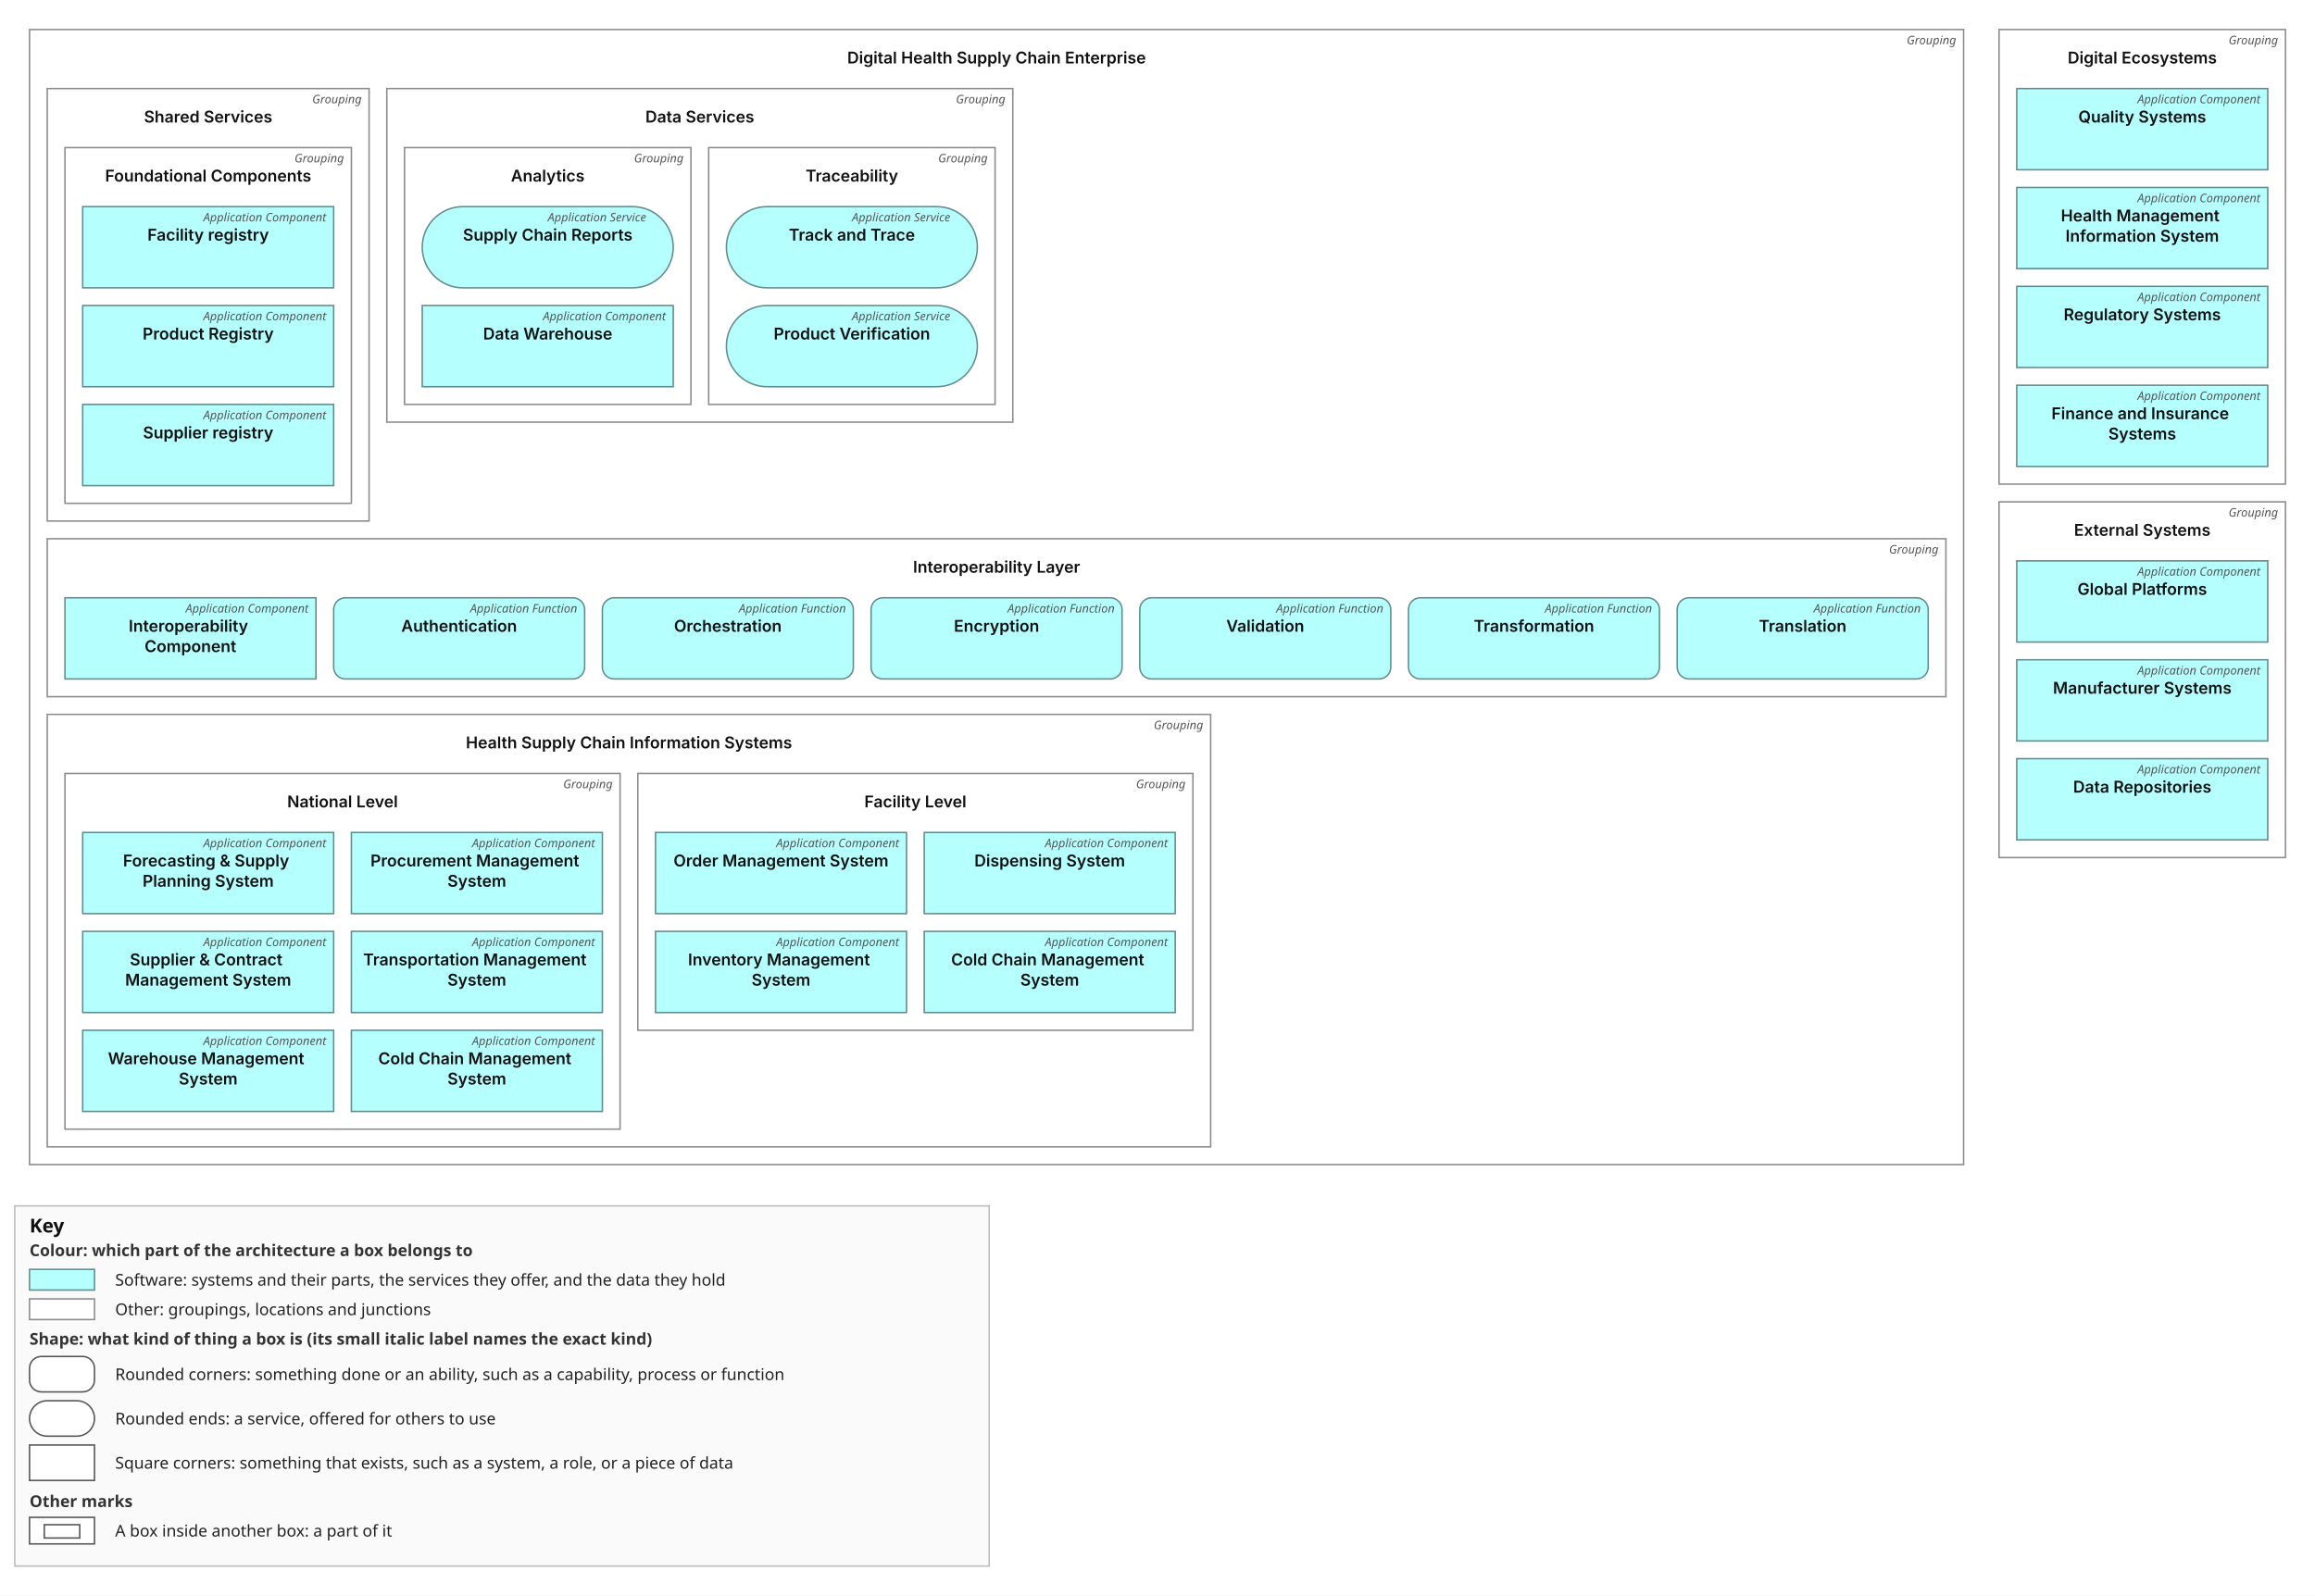
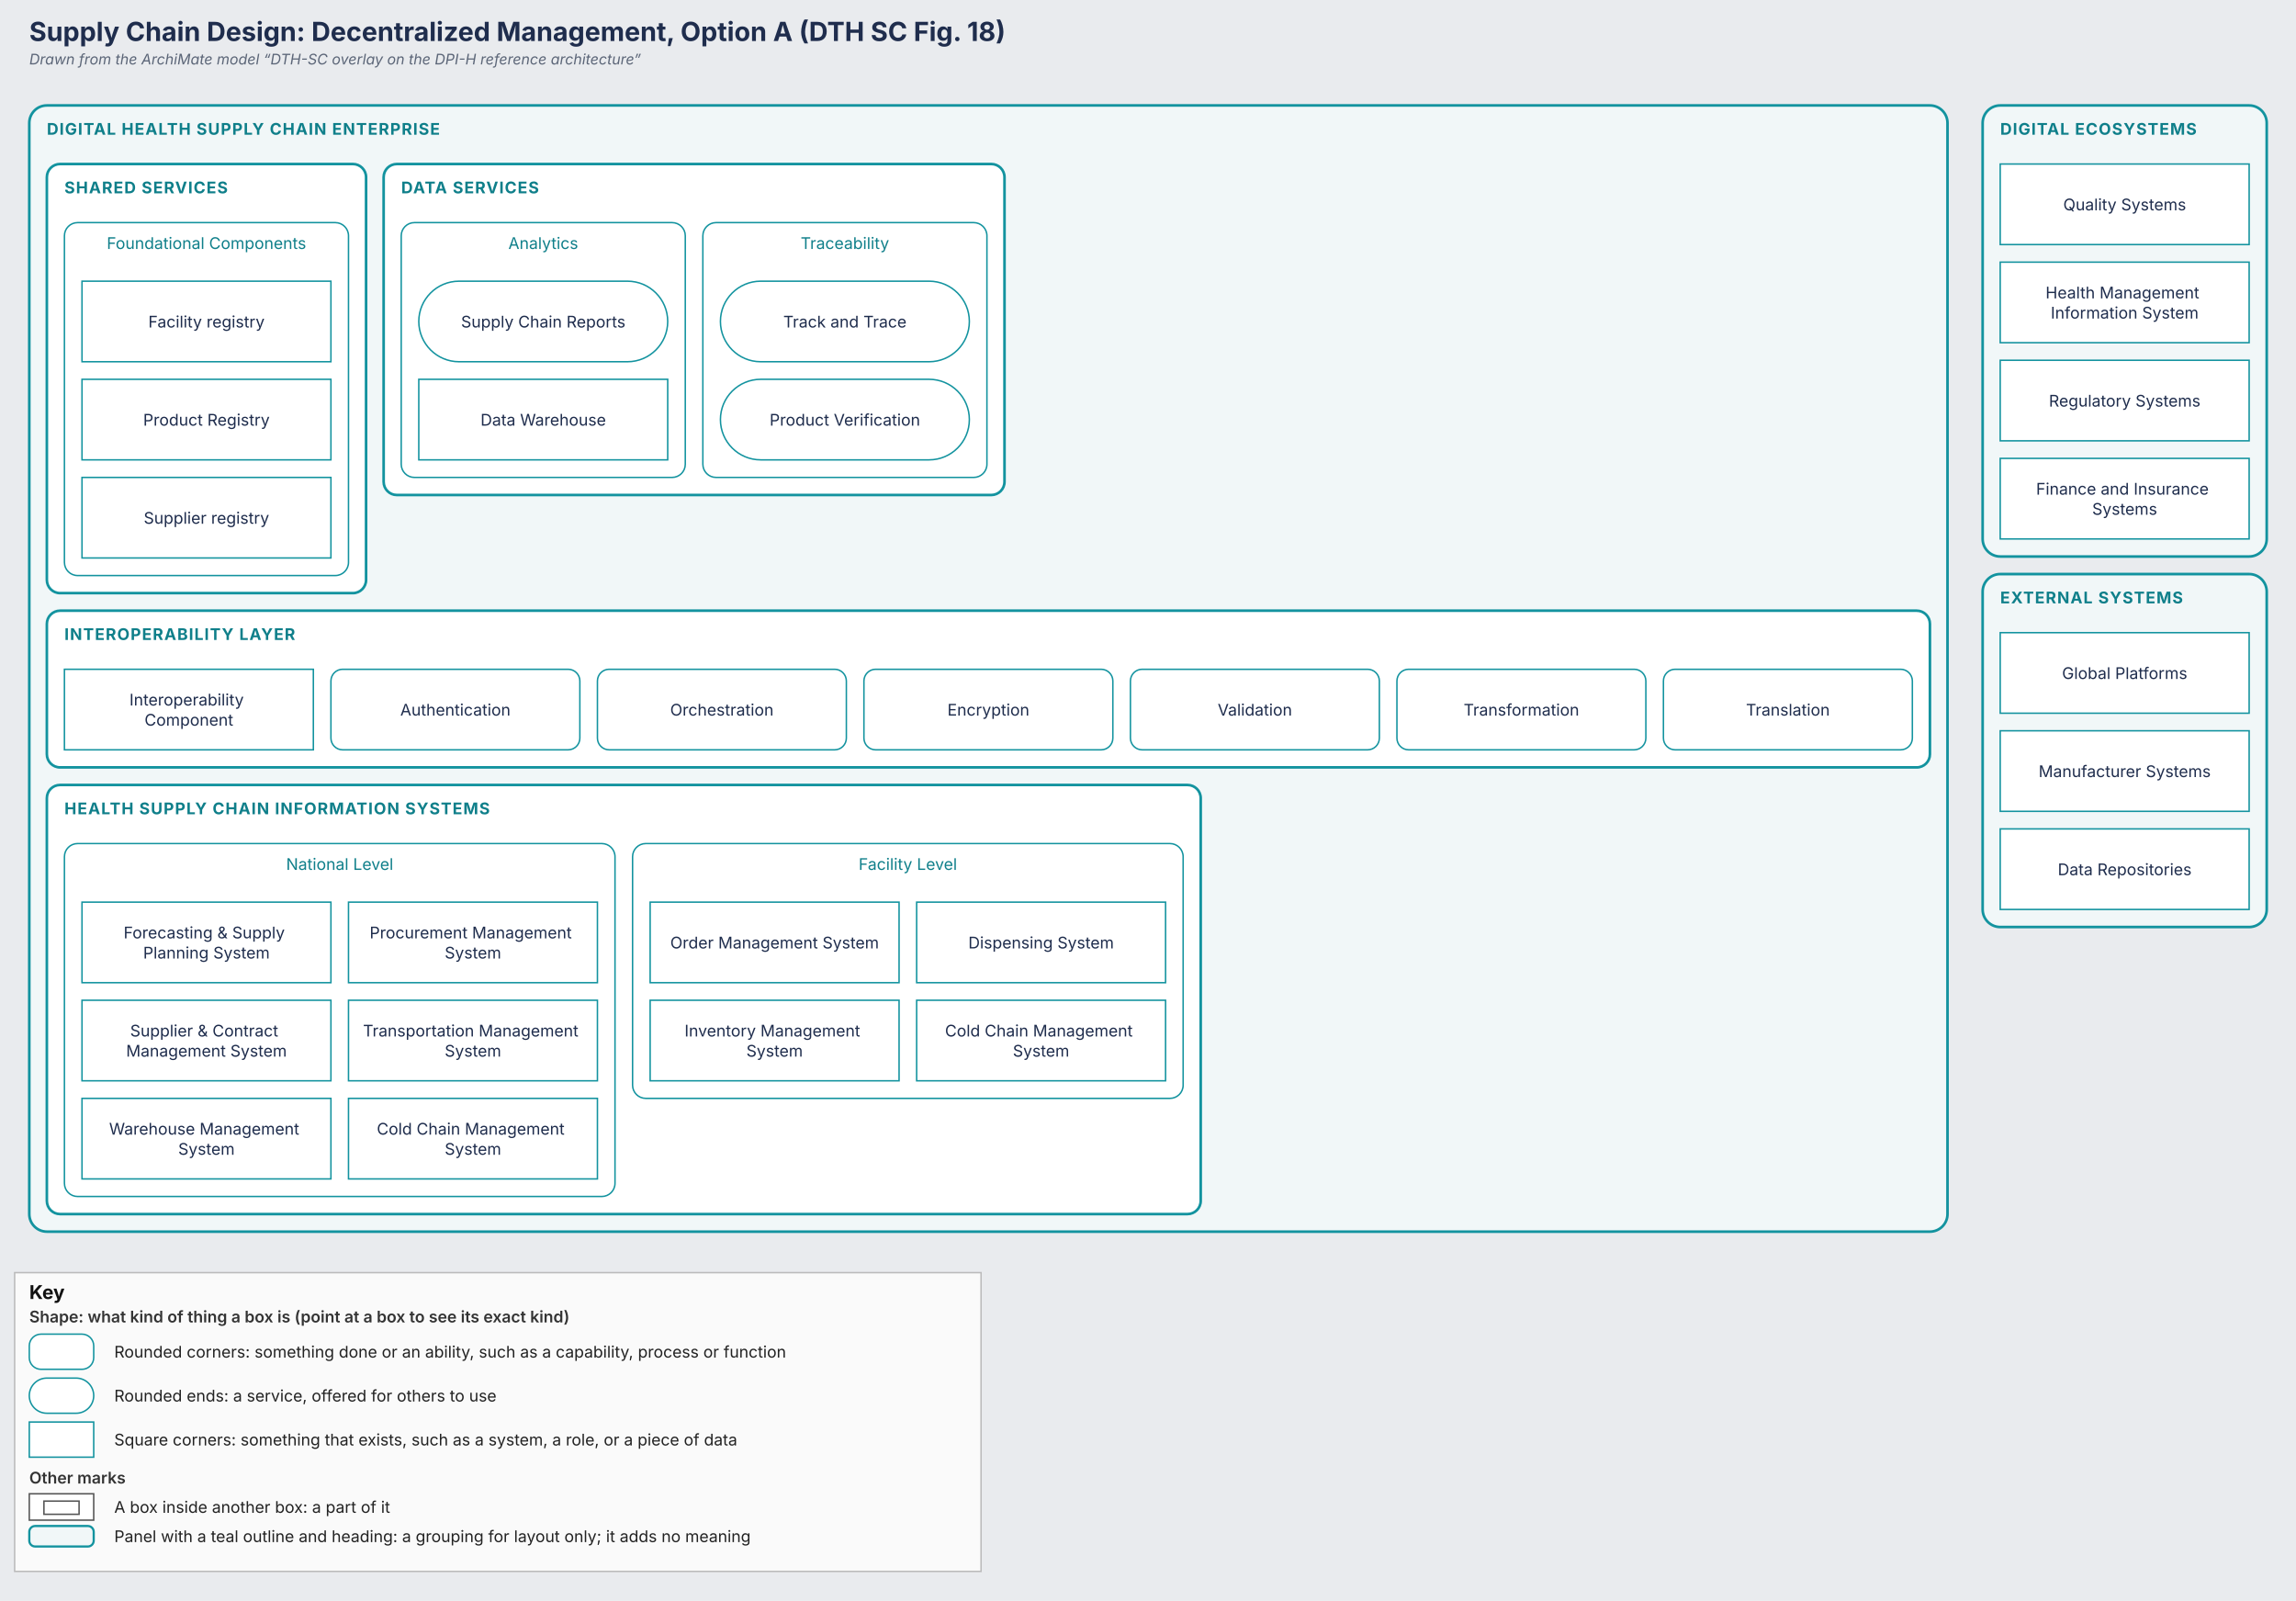
- <svg xmlns="http://www.w3.org/2000/svg" viewBox="4 4 1568 1081" width="1568" height="1081" role="img" aria-labelledby="av-title">
+ <svg xmlns="http://www.w3.org/2000/svg" viewBox="4 -48 1568 1093" width="1568" height="1093" role="img" aria-labelledby="av-title">
  <style>
- .av-name{font:600 11px system-ui,-apple-system,"Segoe UI",sans-serif;fill:#111}
- .av-type{font:italic 8px system-ui,sans-serif;fill:#555}
- .av-group{font:600 11px system-ui,sans-serif;fill:#333}
- .av-note{font:10px system-ui,sans-serif;fill:#222}
- .av-key{font:11px system-ui,sans-serif;fill:#222}
- .av-keyh{font:600 11px system-ui,sans-serif;fill:#333}
- .av-keyt{font:700 13px system-ui,sans-serif;fill:#111}
- .av-rel{font:9px system-ui,sans-serif;fill:#333;paint-order:stroke;stroke:#fff;stroke-width:3px}
+ .av-name{font:600 11px Inter, "Segoe UI", system-ui, -apple-system, Helvetica, Arial, sans-serif;fill:#111}
+ .av-type{font:italic 8px Inter, "Segoe UI", system-ui, -apple-system, Helvetica, Arial, sans-serif;fill:#555}
+ .av-group{font:600 11px Inter, "Segoe UI", system-ui, -apple-system, Helvetica, Arial, sans-serif;fill:#333}
+ .av-note{font:10px Inter, "Segoe UI", system-ui, -apple-system, Helvetica, Arial, sans-serif;fill:#222}
+ .av-key{font:11px Inter, "Segoe UI", system-ui, -apple-system, Helvetica, Arial, sans-serif;fill:#222}
+ .av-keyh{font:600 11px Inter, "Segoe UI", system-ui, -apple-system, Helvetica, Arial, sans-serif;fill:#333}
+ .av-keyt{font:700 13px Inter, "Segoe UI", system-ui, -apple-system, Helvetica, Arial, sans-serif;fill:#111}
+ .av-rel{font:9px Inter, "Segoe UI", system-ui, -apple-system, Helvetica, Arial, sans-serif;fill:#333;paint-order:stroke;stroke:#fff;stroke-width:3px}
a:hover rect,a:hover polygon,a:focus rect,a:focus polygon{stroke:#06c;stroke-width:2.5}
</style>
+   <style>.av-hb{font-weight:400;fill:#1f2d4d}</style>
  <defs>
    <marker id="arrow-open" viewBox="0 0 12 12" refX="11" refY="6" markerWidth="11" markerHeight="11" orient="auto-start-reverse" markerUnits="userSpaceOnUse">
      <path d="M1 1 L11 6 L1 11" fill="none" stroke="#333" stroke-width="1.3" />
    </marker>
    <marker id="arrow-filled" viewBox="0 0 12 12" refX="11" refY="6" markerWidth="11" markerHeight="11" orient="auto-start-reverse" markerUnits="userSpaceOnUse">
      <path d="M1 1 L11 6 L1 11 Z" fill="#333" />
    </marker>
    <marker id="arrow-small" viewBox="0 0 10 10" refX="9" refY="5" markerWidth="8" markerHeight="8" orient="auto-start-reverse" markerUnits="userSpaceOnUse">
      <path d="M1 1 L9 5 L1 9" fill="none" stroke="#333" stroke-width="1.2" />
    </marker>
    <marker id="triangle-hollow" viewBox="0 0 14 14" refX="13" refY="7" markerWidth="13" markerHeight="13" orient="auto-start-reverse" markerUnits="userSpaceOnUse">
      <path d="M1 1 L13 7 L1 13 Z" fill="#fff" stroke="#333" stroke-width="1.2" />
    </marker>
    <marker id="diamond-filled" viewBox="0 0 16 10" refX="1" refY="5" markerWidth="16" markerHeight="10" orient="auto-start-reverse" markerUnits="userSpaceOnUse">
      <path d="M1 5 L8 1 L15 5 L8 9 Z" fill="#333" />
    </marker>
    <marker id="diamond-hollow" viewBox="0 0 16 10" refX="1" refY="5" markerWidth="16" markerHeight="10" orient="auto-start-reverse" markerUnits="userSpaceOnUse">
      <path d="M1 5 L8 1 L15 5 L8 9 Z" fill="#fff" stroke="#333" stroke-width="1.2" />
    </marker>
    <marker id="dot" viewBox="0 0 8 8" refX="4" refY="4" markerWidth="7" markerHeight="7" orient="auto" markerUnits="userSpaceOnUse">
      <circle cx="4" cy="4" r="3.2" fill="#333" />
    </marker>
    <pattern id="missing" width="8" height="8" patternUnits="userSpaceOnUse" patternTransform="rotate(45)">
      <rect width="8" height="8" fill="#fff" />
      <line x1="0" y1="0" x2="0" y2="8" stroke="#d33" stroke-width="2" />
    </pattern>
  </defs>
-   <rect x="4" y="4" width="1568" height="1081" fill="#fff" />
-   <g>
-     <rect x="24" y="24" width="1310" height="769" fill="#ffffff" stroke="#8c8c8c" stroke-width="1" />
-     <text class="av-type" x="1329" y="34" text-anchor="end">Grouping</text>
-     <text class="av-name" x="679" y="47" text-anchor="middle">
-       <tspan x="679" dy="0">Digital Health Supply Chain Enterprise</tspan>
-     </text>
-   </g>
-   <g>
-     <rect x="36" y="64" width="218" height="293" fill="#ffffff" stroke="#8c8c8c" stroke-width="1" />
-     <text class="av-type" x="249" y="74" text-anchor="end">Grouping</text>
-     <text class="av-name" x="145" y="87" text-anchor="middle">
-       <tspan x="145" dy="0">Shared Services</tspan>
-     </text>
-   </g>
-   <g>
-     <rect x="48" y="104" width="194" height="241" fill="#ffffff" stroke="#8c8c8c" stroke-width="1" />
-     <text class="av-type" x="237" y="114" text-anchor="end">Grouping</text>
-     <text class="av-name" x="145" y="127" text-anchor="middle">
-       <tspan x="145" dy="0">Foundational Components</tspan>
-     </text>
-   </g>
-   <g>
-     <rect x="60" y="144" width="170" height="55" fill="#b5ffff" stroke="#648c8c" stroke-width="1" />
-     <text class="av-type" x="225" y="154" text-anchor="end">Application Component</text>
-     <text class="av-name" x="145" y="167" text-anchor="middle">
+   <rect x="4" y="-48" width="1568" height="1093" fill="#e9ebee" />
+   <text x="24" y="-20" style="font:700 18px Inter, &quot;Segoe UI&quot;, system-ui, -apple-system, Helvetica, Arial, sans-serif;fill:#1f2d4d">Supply Chain Design: Decentralized Management, Option A (DTH SC Fig. 18)</text>
+   <text x="24" y="-4" style="font:italic 10px Inter, &quot;Segoe UI&quot;, system-ui, -apple-system, Helvetica, Arial, sans-serif;fill:#5b6577">Drawn from the ArchiMate model “DTH-SC overlay on the DPI-H reference architecture”</text>
+   <g>
+     <rect x="24" y="24" width="1310" height="769" rx="12" fill="#f1f7f8" stroke="#13939f" stroke-width="1.8" />
+     <text class="av-group" x="36" y="44" style="fill:#0f7f8a;font-weight:700;letter-spacing:.06em">DIGITAL HEALTH SUPPLY CHAIN ENTERPRISE</text>
+   </g>
+   <g>
+     <rect x="36" y="64" width="218" height="293" rx="9" fill="#ffffff" stroke="#13939f" stroke-width="1.8" />
+     <text class="av-group" x="48" y="84" style="fill:#0f7f8a;font-weight:700;letter-spacing:.06em">SHARED SERVICES</text>
+   </g>
+   <g>
+     <rect x="48" y="104" width="194" height="241" rx="9" fill="#ffffff" stroke="#13939f" stroke-width="1" />
+     <text class="av-group" x="145" y="122" text-anchor="middle" style="fill:#0f7f8a;font-weight:400">Foundational Components</text>
+   </g>
+   <g>
+     <rect x="60" y="144" width="170" height="55" fill="#ffffff" stroke="#13939f" stroke-width="1" />
+     <text class="av-name av-hb" x="145" y="175.625" text-anchor="middle">
      <tspan x="145" dy="0">Facility registry</tspan>
    </text>
  </g>
  <g>
-     <rect x="60" y="211" width="170" height="55" fill="#b5ffff" stroke="#648c8c" stroke-width="1" />
-     <text class="av-type" x="225" y="221" text-anchor="end">Application Component</text>
-     <text class="av-name" x="145" y="234" text-anchor="middle">
+     <rect x="60" y="211" width="170" height="55" fill="#ffffff" stroke="#13939f" stroke-width="1" />
+     <text class="av-name av-hb" x="145" y="242.625" text-anchor="middle">
      <tspan x="145" dy="0">Product Registry</tspan>
    </text>
  </g>
  <g>
-     <rect x="60" y="278" width="170" height="55" fill="#b5ffff" stroke="#648c8c" stroke-width="1" />
-     <text class="av-type" x="225" y="288" text-anchor="end">Application Component</text>
-     <text class="av-name" x="145" y="301" text-anchor="middle">
+     <rect x="60" y="278" width="170" height="55" fill="#ffffff" stroke="#13939f" stroke-width="1" />
+     <text class="av-name av-hb" x="145" y="309.625" text-anchor="middle">
      <tspan x="145" dy="0">Supplier registry</tspan>
    </text>
  </g>
  <g>
-     <rect x="266" y="64" width="424" height="226" fill="#ffffff" stroke="#8c8c8c" stroke-width="1" />
-     <text class="av-type" x="685" y="74" text-anchor="end">Grouping</text>
-     <text class="av-name" x="478" y="87" text-anchor="middle">
-       <tspan x="478" dy="0">Data Services</tspan>
-     </text>
-   </g>
-   <g>
-     <rect x="278" y="104" width="194" height="174" fill="#ffffff" stroke="#8c8c8c" stroke-width="1" />
-     <text class="av-type" x="467" y="114" text-anchor="end">Grouping</text>
-     <text class="av-name" x="375" y="127" text-anchor="middle">
-       <tspan x="375" dy="0">Analytics</tspan>
-     </text>
-   </g>
-   <g>
-     <rect x="290" y="144" width="170" height="55" rx="27.5" fill="#b5ffff" stroke="#648c8c" stroke-width="1" />
-     <text class="av-type" x="441.667" y="154" text-anchor="end">Application Service</text>
-     <text class="av-name" x="375" y="167" text-anchor="middle">
+     <rect x="266" y="64" width="424" height="226" rx="9" fill="#ffffff" stroke="#13939f" stroke-width="1.8" />
+     <text class="av-group" x="278" y="84" style="fill:#0f7f8a;font-weight:700;letter-spacing:.06em">DATA SERVICES</text>
+   </g>
+   <g>
+     <rect x="278" y="104" width="194" height="174" rx="9" fill="#ffffff" stroke="#13939f" stroke-width="1" />
+     <text class="av-group" x="375" y="122" text-anchor="middle" style="fill:#0f7f8a;font-weight:400">Analytics</text>
+   </g>
+   <g>
+     <rect x="290" y="144" width="170" height="55" rx="27.5" fill="#ffffff" stroke="#13939f" stroke-width="1" />
+     <text class="av-name av-hb" x="375" y="175.625" text-anchor="middle">
      <tspan x="375" dy="0">Supply Chain Reports</tspan>
    </text>
  </g>
  <g>
-     <rect x="290" y="211" width="170" height="55" fill="#b5ffff" stroke="#648c8c" stroke-width="1" />
-     <text class="av-type" x="455" y="221" text-anchor="end">Application Component</text>
-     <text class="av-name" x="375" y="234" text-anchor="middle">
+     <rect x="290" y="211" width="170" height="55" fill="#ffffff" stroke="#13939f" stroke-width="1" />
+     <text class="av-name av-hb" x="375" y="242.625" text-anchor="middle">
      <tspan x="375" dy="0">Data Warehouse</tspan>
    </text>
  </g>
  <g>
-     <rect x="484" y="104" width="194" height="174" fill="#ffffff" stroke="#8c8c8c" stroke-width="1" />
-     <text class="av-type" x="673" y="114" text-anchor="end">Grouping</text>
-     <text class="av-name" x="581" y="127" text-anchor="middle">
-       <tspan x="581" dy="0">Traceability</tspan>
-     </text>
-   </g>
-   <g>
-     <rect x="496" y="144" width="170" height="55" rx="27.5" fill="#b5ffff" stroke="#648c8c" stroke-width="1" />
-     <text class="av-type" x="647.667" y="154" text-anchor="end">Application Service</text>
-     <text class="av-name" x="581" y="167" text-anchor="middle">
+     <rect x="484" y="104" width="194" height="174" rx="9" fill="#ffffff" stroke="#13939f" stroke-width="1" />
+     <text class="av-group" x="581" y="122" text-anchor="middle" style="fill:#0f7f8a;font-weight:400">Traceability</text>
+   </g>
+   <g>
+     <rect x="496" y="144" width="170" height="55" rx="27.5" fill="#ffffff" stroke="#13939f" stroke-width="1" />
+     <text class="av-name av-hb" x="581" y="175.625" text-anchor="middle">
      <tspan x="581" dy="0">Track and Trace</tspan>
    </text>
  </g>
  <g>
-     <rect x="496" y="211" width="170" height="55" rx="27.5" fill="#b5ffff" stroke="#648c8c" stroke-width="1" />
-     <text class="av-type" x="647.667" y="221" text-anchor="end">Application Service</text>
-     <text class="av-name" x="581" y="234" text-anchor="middle">
+     <rect x="496" y="211" width="170" height="55" rx="27.5" fill="#ffffff" stroke="#13939f" stroke-width="1" />
+     <text class="av-name av-hb" x="581" y="242.625" text-anchor="middle">
      <tspan x="581" dy="0">Product Verification</tspan>
    </text>
  </g>
  <g>
-     <rect x="36" y="369" width="1286" height="107" fill="#ffffff" stroke="#8c8c8c" stroke-width="1" />
-     <text class="av-type" x="1317" y="379" text-anchor="end">Grouping</text>
-     <text class="av-name" x="679" y="392" text-anchor="middle">
-       <tspan x="679" dy="0">Interoperability Layer</tspan>
-     </text>
-   </g>
-   <g>
-     <rect x="48" y="409" width="170" height="55" fill="#b5ffff" stroke="#648c8c" stroke-width="1" />
-     <text class="av-type" x="213" y="419" text-anchor="end">Application Component</text>
-     <text class="av-name" x="133" y="432" text-anchor="middle">
+     <rect x="36" y="369" width="1286" height="107" rx="9" fill="#ffffff" stroke="#13939f" stroke-width="1.8" />
+     <text class="av-group" x="48" y="389" style="fill:#0f7f8a;font-weight:700;letter-spacing:.06em">INTEROPERABILITY LAYER</text>
+   </g>
+   <g>
+     <rect x="48" y="409" width="170" height="55" fill="#ffffff" stroke="#13939f" stroke-width="1" />
+     <text class="av-name av-hb" x="133" y="433.75" text-anchor="middle">
      <tspan x="133" dy="0">Interoperability</tspan>
      <tspan x="133" dy="13.75">Component</tspan>
    </text>
  </g>
  <g>
-     <rect x="230" y="409" width="170" height="55" rx="8" fill="#b5ffff" stroke="#648c8c" stroke-width="1" />
-     <text class="av-type" x="395" y="419" text-anchor="end">Application Function</text>
-     <text class="av-name" x="315" y="432" text-anchor="middle">
+     <rect x="230" y="409" width="170" height="55" rx="8" fill="#ffffff" stroke="#13939f" stroke-width="1" />
+     <text class="av-name av-hb" x="315" y="440.625" text-anchor="middle">
      <tspan x="315" dy="0">Authentication</tspan>
    </text>
  </g>
  <g>
-     <rect x="412" y="409" width="170" height="55" rx="8" fill="#b5ffff" stroke="#648c8c" stroke-width="1" />
-     <text class="av-type" x="577" y="419" text-anchor="end">Application Function</text>
-     <text class="av-name" x="497" y="432" text-anchor="middle">
+     <rect x="412" y="409" width="170" height="55" rx="8" fill="#ffffff" stroke="#13939f" stroke-width="1" />
+     <text class="av-name av-hb" x="497" y="440.625" text-anchor="middle">
      <tspan x="497" dy="0">Orchestration</tspan>
    </text>
  </g>
  <g>
-     <rect x="594" y="409" width="170" height="55" rx="8" fill="#b5ffff" stroke="#648c8c" stroke-width="1" />
-     <text class="av-type" x="759" y="419" text-anchor="end">Application Function</text>
-     <text class="av-name" x="679" y="432" text-anchor="middle">
+     <rect x="594" y="409" width="170" height="55" rx="8" fill="#ffffff" stroke="#13939f" stroke-width="1" />
+     <text class="av-name av-hb" x="679" y="440.625" text-anchor="middle">
      <tspan x="679" dy="0">Encryption</tspan>
    </text>
  </g>
  <g>
-     <rect x="776" y="409" width="170" height="55" rx="8" fill="#b5ffff" stroke="#648c8c" stroke-width="1" />
-     <text class="av-type" x="941" y="419" text-anchor="end">Application Function</text>
-     <text class="av-name" x="861" y="432" text-anchor="middle">
+     <rect x="776" y="409" width="170" height="55" rx="8" fill="#ffffff" stroke="#13939f" stroke-width="1" />
+     <text class="av-name av-hb" x="861" y="440.625" text-anchor="middle">
      <tspan x="861" dy="0">Validation</tspan>
    </text>
  </g>
  <g>
-     <rect x="958" y="409" width="170" height="55" rx="8" fill="#b5ffff" stroke="#648c8c" stroke-width="1" />
-     <text class="av-type" x="1123" y="419" text-anchor="end">Application Function</text>
-     <text class="av-name" x="1043" y="432" text-anchor="middle">
+     <rect x="958" y="409" width="170" height="55" rx="8" fill="#ffffff" stroke="#13939f" stroke-width="1" />
+     <text class="av-name av-hb" x="1043" y="440.625" text-anchor="middle">
      <tspan x="1043" dy="0">Transformation</tspan>
    </text>
  </g>
  <g>
-     <rect x="1140" y="409" width="170" height="55" rx="8" fill="#b5ffff" stroke="#648c8c" stroke-width="1" />
-     <text class="av-type" x="1305" y="419" text-anchor="end">Application Function</text>
-     <text class="av-name" x="1225" y="432" text-anchor="middle">
+     <rect x="1140" y="409" width="170" height="55" rx="8" fill="#ffffff" stroke="#13939f" stroke-width="1" />
+     <text class="av-name av-hb" x="1225" y="440.625" text-anchor="middle">
      <tspan x="1225" dy="0">Translation</tspan>
    </text>
  </g>
  <g>
-     <rect x="36" y="488" width="788" height="293" fill="#ffffff" stroke="#8c8c8c" stroke-width="1" />
-     <text class="av-type" x="819" y="498" text-anchor="end">Grouping</text>
-     <text class="av-name" x="430" y="511" text-anchor="middle">
-       <tspan x="430" dy="0">Health Supply Chain Information Systems</tspan>
-     </text>
-   </g>
-   <g>
-     <rect x="48" y="528" width="376" height="241" fill="#ffffff" stroke="#8c8c8c" stroke-width="1" />
-     <text class="av-type" x="419" y="538" text-anchor="end">Grouping</text>
-     <text class="av-name" x="236" y="551" text-anchor="middle">
-       <tspan x="236" dy="0">National Level</tspan>
-     </text>
-   </g>
-   <g>
-     <rect x="60" y="568" width="170" height="55" fill="#b5ffff" stroke="#648c8c" stroke-width="1" />
-     <text class="av-type" x="225" y="578" text-anchor="end">Application Component</text>
-     <text class="av-name" x="145" y="591" text-anchor="middle">
+     <rect x="36" y="488" width="788" height="293" rx="9" fill="#ffffff" stroke="#13939f" stroke-width="1.8" />
+     <text class="av-group" x="48" y="508" style="fill:#0f7f8a;font-weight:700;letter-spacing:.06em">HEALTH SUPPLY CHAIN INFORMATION SYSTEMS</text>
+   </g>
+   <g>
+     <rect x="48" y="528" width="376" height="241" rx="9" fill="#ffffff" stroke="#13939f" stroke-width="1" />
+     <text class="av-group" x="236" y="546" text-anchor="middle" style="fill:#0f7f8a;font-weight:400">National Level</text>
+   </g>
+   <g>
+     <rect x="60" y="568" width="170" height="55" fill="#ffffff" stroke="#13939f" stroke-width="1" />
+     <text class="av-name av-hb" x="145" y="592.75" text-anchor="middle">
      <tspan x="145" dy="0">Forecasting &amp; Supply</tspan>
      <tspan x="145" dy="13.75">Planning System</tspan>
    </text>
  </g>
  <g>
-     <rect x="242" y="568" width="170" height="55" fill="#b5ffff" stroke="#648c8c" stroke-width="1" />
-     <text class="av-type" x="407" y="578" text-anchor="end">Application Component</text>
-     <text class="av-name" x="327" y="591" text-anchor="middle">
+     <rect x="242" y="568" width="170" height="55" fill="#ffffff" stroke="#13939f" stroke-width="1" />
+     <text class="av-name av-hb" x="327" y="592.75" text-anchor="middle">
      <tspan x="327" dy="0">Procurement Management</tspan>
      <tspan x="327" dy="13.75">System</tspan>
    </text>
  </g>
  <g>
-     <rect x="60" y="635" width="170" height="55" fill="#b5ffff" stroke="#648c8c" stroke-width="1" />
-     <text class="av-type" x="225" y="645" text-anchor="end">Application Component</text>
-     <text class="av-name" x="145" y="658" text-anchor="middle">
+     <rect x="60" y="635" width="170" height="55" fill="#ffffff" stroke="#13939f" stroke-width="1" />
+     <text class="av-name av-hb" x="145" y="659.75" text-anchor="middle">
      <tspan x="145" dy="0">Supplier &amp; Contract</tspan>
      <tspan x="145" dy="13.75">Management System</tspan>
    </text>
  </g>
  <g>
-     <rect x="242" y="635" width="170" height="55" fill="#b5ffff" stroke="#648c8c" stroke-width="1" />
-     <text class="av-type" x="407" y="645" text-anchor="end">Application Component</text>
-     <text class="av-name" x="327" y="658" text-anchor="middle">
+     <rect x="242" y="635" width="170" height="55" fill="#ffffff" stroke="#13939f" stroke-width="1" />
+     <text class="av-name av-hb" x="327" y="659.75" text-anchor="middle">
      <tspan x="327" dy="0">Transportation Management</tspan>
      <tspan x="327" dy="13.75">System</tspan>
    </text>
  </g>
  <g>
-     <rect x="60" y="702" width="170" height="55" fill="#b5ffff" stroke="#648c8c" stroke-width="1" />
-     <text class="av-type" x="225" y="712" text-anchor="end">Application Component</text>
-     <text class="av-name" x="145" y="725" text-anchor="middle">
+     <rect x="60" y="702" width="170" height="55" fill="#ffffff" stroke="#13939f" stroke-width="1" />
+     <text class="av-name av-hb" x="145" y="726.75" text-anchor="middle">
      <tspan x="145" dy="0">Warehouse Management</tspan>
      <tspan x="145" dy="13.75">System</tspan>
    </text>
  </g>
  <g>
-     <rect x="242" y="702" width="170" height="55" fill="#b5ffff" stroke="#648c8c" stroke-width="1" />
-     <text class="av-type" x="407" y="712" text-anchor="end">Application Component</text>
-     <text class="av-name" x="327" y="725" text-anchor="middle">
+     <rect x="242" y="702" width="170" height="55" fill="#ffffff" stroke="#13939f" stroke-width="1" />
+     <text class="av-name av-hb" x="327" y="726.75" text-anchor="middle">
      <tspan x="327" dy="0">Cold Chain Management</tspan>
      <tspan x="327" dy="13.75">System</tspan>
    </text>
  </g>
  <g>
-     <rect x="436" y="528" width="376" height="174" fill="#ffffff" stroke="#8c8c8c" stroke-width="1" />
-     <text class="av-type" x="807" y="538" text-anchor="end">Grouping</text>
-     <text class="av-name" x="624" y="551" text-anchor="middle">
-       <tspan x="624" dy="0">Facility Level</tspan>
-     </text>
-   </g>
-   <g>
-     <rect x="448" y="568" width="170" height="55" fill="#b5ffff" stroke="#648c8c" stroke-width="1" />
-     <text class="av-type" x="613" y="578" text-anchor="end">Application Component</text>
-     <text class="av-name" x="533" y="591" text-anchor="middle">
+     <rect x="436" y="528" width="376" height="174" rx="9" fill="#ffffff" stroke="#13939f" stroke-width="1" />
+     <text class="av-group" x="624" y="546" text-anchor="middle" style="fill:#0f7f8a;font-weight:400">Facility Level</text>
+   </g>
+   <g>
+     <rect x="448" y="568" width="170" height="55" fill="#ffffff" stroke="#13939f" stroke-width="1" />
+     <text class="av-name av-hb" x="533" y="599.625" text-anchor="middle">
      <tspan x="533" dy="0">Order Management System</tspan>
    </text>
  </g>
  <g>
-     <rect x="630" y="568" width="170" height="55" fill="#b5ffff" stroke="#648c8c" stroke-width="1" />
-     <text class="av-type" x="795" y="578" text-anchor="end">Application Component</text>
-     <text class="av-name" x="715" y="591" text-anchor="middle">
+     <rect x="630" y="568" width="170" height="55" fill="#ffffff" stroke="#13939f" stroke-width="1" />
+     <text class="av-name av-hb" x="715" y="599.625" text-anchor="middle">
      <tspan x="715" dy="0">Dispensing System</tspan>
    </text>
  </g>
  <g>
-     <rect x="448" y="635" width="170" height="55" fill="#b5ffff" stroke="#648c8c" stroke-width="1" />
-     <text class="av-type" x="613" y="645" text-anchor="end">Application Component</text>
-     <text class="av-name" x="533" y="658" text-anchor="middle">
+     <rect x="448" y="635" width="170" height="55" fill="#ffffff" stroke="#13939f" stroke-width="1" />
+     <text class="av-name av-hb" x="533" y="659.75" text-anchor="middle">
      <tspan x="533" dy="0">Inventory Management</tspan>
      <tspan x="533" dy="13.75">System</tspan>
    </text>
  </g>
  <g>
-     <rect x="630" y="635" width="170" height="55" fill="#b5ffff" stroke="#648c8c" stroke-width="1" />
-     <text class="av-type" x="795" y="645" text-anchor="end">Application Component</text>
-     <text class="av-name" x="715" y="658" text-anchor="middle">
+     <rect x="630" y="635" width="170" height="55" fill="#ffffff" stroke="#13939f" stroke-width="1" />
+     <text class="av-name av-hb" x="715" y="659.75" text-anchor="middle">
      <tspan x="715" dy="0">Cold Chain Management</tspan>
      <tspan x="715" dy="13.75">System</tspan>
    </text>
  </g>
  <g>
-     <rect x="1358" y="24" width="194" height="308" fill="#ffffff" stroke="#8c8c8c" stroke-width="1" />
-     <text class="av-type" x="1547" y="34" text-anchor="end">Grouping</text>
-     <text class="av-name" x="1455" y="47" text-anchor="middle">
-       <tspan x="1455" dy="0">Digital Ecosystems</tspan>
-     </text>
-   </g>
-   <g>
-     <rect x="1370" y="64" width="170" height="55" fill="#b5ffff" stroke="#648c8c" stroke-width="1" />
-     <text class="av-type" x="1535" y="74" text-anchor="end">Application Component</text>
-     <text class="av-name" x="1455" y="87" text-anchor="middle">
+     <rect x="1358" y="24" width="194" height="308" rx="12" fill="#f1f7f8" stroke="#13939f" stroke-width="1.8" />
+     <text class="av-group" x="1370" y="44" style="fill:#0f7f8a;font-weight:700;letter-spacing:.06em">DIGITAL ECOSYSTEMS</text>
+   </g>
+   <g>
+     <rect x="1370" y="64" width="170" height="55" fill="#ffffff" stroke="#13939f" stroke-width="1" />
+     <text class="av-name av-hb" x="1455" y="95.625" text-anchor="middle">
      <tspan x="1455" dy="0">Quality Systems</tspan>
    </text>
  </g>
  <g>
-     <rect x="1370" y="131" width="170" height="55" fill="#b5ffff" stroke="#648c8c" stroke-width="1" />
-     <text class="av-type" x="1535" y="141" text-anchor="end">Application Component</text>
-     <text class="av-name" x="1455" y="154" text-anchor="middle">
+     <rect x="1370" y="131" width="170" height="55" fill="#ffffff" stroke="#13939f" stroke-width="1" />
+     <text class="av-name av-hb" x="1455" y="155.75" text-anchor="middle">
      <tspan x="1455" dy="0">Health Management</tspan>
      <tspan x="1455" dy="13.75">Information System</tspan>
    </text>
  </g>
  <g>
-     <rect x="1370" y="198" width="170" height="55" fill="#b5ffff" stroke="#648c8c" stroke-width="1" />
-     <text class="av-type" x="1535" y="208" text-anchor="end">Application Component</text>
-     <text class="av-name" x="1455" y="221" text-anchor="middle">
+     <rect x="1370" y="198" width="170" height="55" fill="#ffffff" stroke="#13939f" stroke-width="1" />
+     <text class="av-name av-hb" x="1455" y="229.625" text-anchor="middle">
      <tspan x="1455" dy="0">Regulatory Systems</tspan>
    </text>
  </g>
  <g>
-     <rect x="1370" y="265" width="170" height="55" fill="#b5ffff" stroke="#648c8c" stroke-width="1" />
-     <text class="av-type" x="1535" y="275" text-anchor="end">Application Component</text>
-     <text class="av-name" x="1455" y="288" text-anchor="middle">
+     <rect x="1370" y="265" width="170" height="55" fill="#ffffff" stroke="#13939f" stroke-width="1" />
+     <text class="av-name av-hb" x="1455" y="289.75" text-anchor="middle">
      <tspan x="1455" dy="0">Finance and Insurance</tspan>
      <tspan x="1455" dy="13.75">Systems</tspan>
    </text>
  </g>
  <g>
-     <rect x="1358" y="344" width="194" height="241" fill="#ffffff" stroke="#8c8c8c" stroke-width="1" />
-     <text class="av-type" x="1547" y="354" text-anchor="end">Grouping</text>
-     <text class="av-name" x="1455" y="367" text-anchor="middle">
-       <tspan x="1455" dy="0">External Systems</tspan>
-     </text>
-   </g>
-   <g>
-     <rect x="1370" y="384" width="170" height="55" fill="#b5ffff" stroke="#648c8c" stroke-width="1" />
-     <text class="av-type" x="1535" y="394" text-anchor="end">Application Component</text>
-     <text class="av-name" x="1455" y="407" text-anchor="middle">
+     <rect x="1358" y="344" width="194" height="241" rx="12" fill="#f1f7f8" stroke="#13939f" stroke-width="1.8" />
+     <text class="av-group" x="1370" y="364" style="fill:#0f7f8a;font-weight:700;letter-spacing:.06em">EXTERNAL SYSTEMS</text>
+   </g>
+   <g>
+     <rect x="1370" y="384" width="170" height="55" fill="#ffffff" stroke="#13939f" stroke-width="1" />
+     <text class="av-name av-hb" x="1455" y="415.625" text-anchor="middle">
      <tspan x="1455" dy="0">Global Platforms</tspan>
    </text>
  </g>
  <g>
-     <rect x="1370" y="451" width="170" height="55" fill="#b5ffff" stroke="#648c8c" stroke-width="1" />
-     <text class="av-type" x="1535" y="461" text-anchor="end">Application Component</text>
-     <text class="av-name" x="1455" y="474" text-anchor="middle">
+     <rect x="1370" y="451" width="170" height="55" fill="#ffffff" stroke="#13939f" stroke-width="1" />
+     <text class="av-name av-hb" x="1455" y="482.625" text-anchor="middle">
      <tspan x="1455" dy="0">Manufacturer Systems</tspan>
    </text>
  </g>
  <g>
-     <rect x="1370" y="518" width="170" height="55" fill="#b5ffff" stroke="#648c8c" stroke-width="1" />
-     <text class="av-type" x="1535" y="528" text-anchor="end">Application Component</text>
-     <text class="av-name" x="1455" y="541" text-anchor="middle">
+     <rect x="1370" y="518" width="170" height="55" fill="#ffffff" stroke="#13939f" stroke-width="1" />
+     <text class="av-name av-hb" x="1455" y="549.625" text-anchor="middle">
      <tspan x="1455" dy="0">Data Repositories</tspan>
    </text>
  </g>
  <g class="av-legend">
-     <rect x="14" y="821" width="660" height="244" fill="#fafafa" stroke="#bbb" />
+     <rect x="14" y="821" width="660" height="204" fill="#fafafa" stroke="#bbb" />
    <text class="av-keyt" x="24" y="839">Key</text>
-     <text class="av-keyh" x="24" y="855">Colour: which part of the architecture a box belongs to</text>
-     <rect x="24" y="864" width="44" height="14" fill="#b5ffff" stroke="#648c8c" />
-     <text class="av-key" x="82" y="875">Software: systems and their parts, the services they offer, and the data they hold</text>
-     <rect x="24" y="884" width="44" height="14" fill="#ffffff" stroke="#8c8c8c" />
-     <text class="av-key" x="82" y="895">Other: groupings, locations and junctions</text>
-     <text class="av-keyh" x="24" y="915">Shape: what kind of thing a box is (its small italic label names the exact kind)</text>
-     <rect x="24" y="923" width="44" height="24" rx="8" fill="#fff" stroke="#555" />
-     <text class="av-key" x="82" y="939">Rounded corners: something done or an ability, such as a capability, process or function</text>
-     <rect x="24" y="953" width="44" height="24" rx="12" fill="#fff" stroke="#555" />
-     <text class="av-key" x="82" y="969">Rounded ends: a service, offered for others to use</text>
-     <rect x="24" y="983" width="44" height="24" fill="#fff" stroke="#555" />
-     <text class="av-key" x="82" y="999">Square corners: something that exists, such as a system, a role, or a piece of data</text>
-     <text class="av-keyh" x="24" y="1025">Other marks</text>
-     <rect x="24" y="1032" width="44" height="18" fill="#fff" stroke="#555" />
-     <rect x="34" y="1037" width="24" height="9" fill="#fff" stroke="#555" />
-     <text class="av-key" x="82" y="1045">A box inside another box: a part of it</text>
+     <text class="av-keyh" x="24" y="855">Shape: what kind of thing a box is (point at a box to see its exact kind)</text>
+     <rect x="24" y="863" width="44" height="24" rx="8" fill="#fff" stroke="#13939f" />
+     <text class="av-key" x="82" y="879">Rounded corners: something done or an ability, such as a capability, process or function</text>
+     <rect x="24" y="893" width="44" height="24" rx="12" fill="#fff" stroke="#13939f" />
+     <text class="av-key" x="82" y="909">Rounded ends: a service, offered for others to use</text>
+     <rect x="24" y="923" width="44" height="24" fill="#fff" stroke="#13939f" />
+     <text class="av-key" x="82" y="939">Square corners: something that exists, such as a system, a role, or a piece of data</text>
+     <text class="av-keyh" x="24" y="965">Other marks</text>
+     <rect x="24" y="972" width="44" height="18" fill="#fff" stroke="#555" />
+     <rect x="34" y="977" width="24" height="9" fill="#fff" stroke="#555" />
+     <text class="av-key" x="82" y="985">A box inside another box: a part of it</text>
+     <rect x="24" y="994" width="44" height="14" rx="4" fill="#f1f7f8" stroke="#13939f" stroke-width="1.5" />
+     <text class="av-key" x="82" y="1005">Panel with a teal outline and heading: a grouping for layout only; it adds no meaning</text>
  </g>
</svg>
